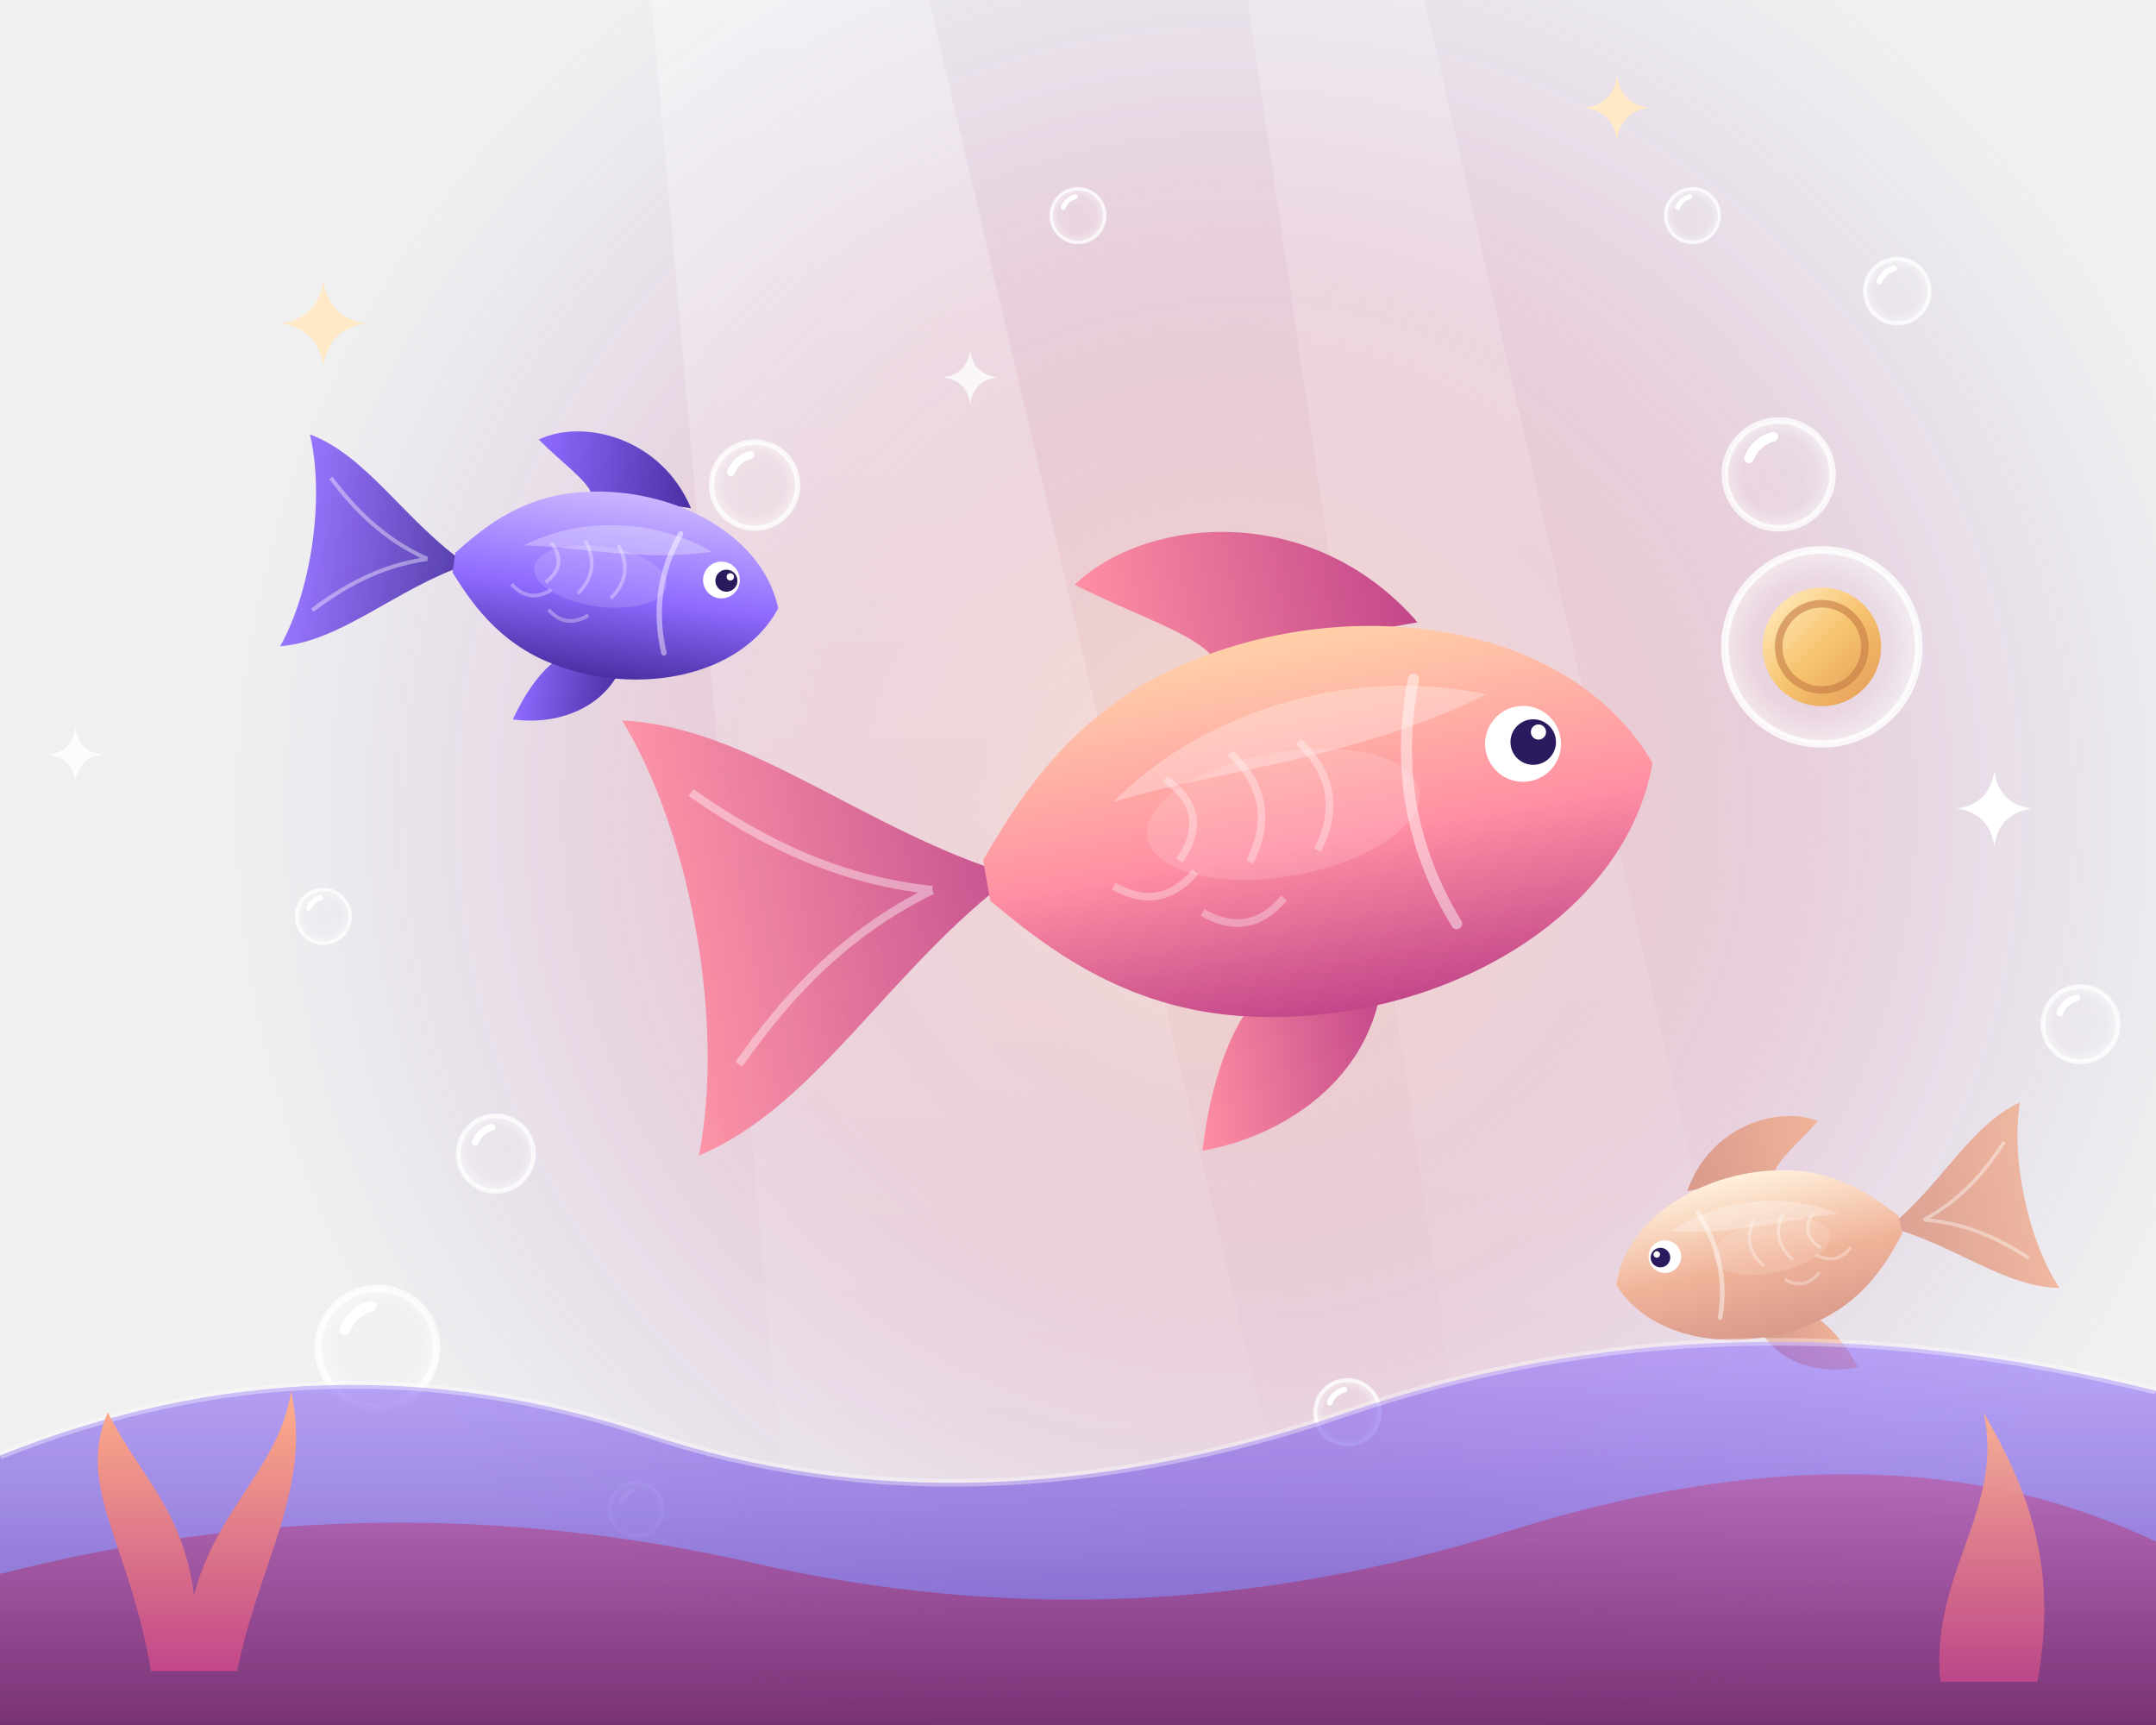
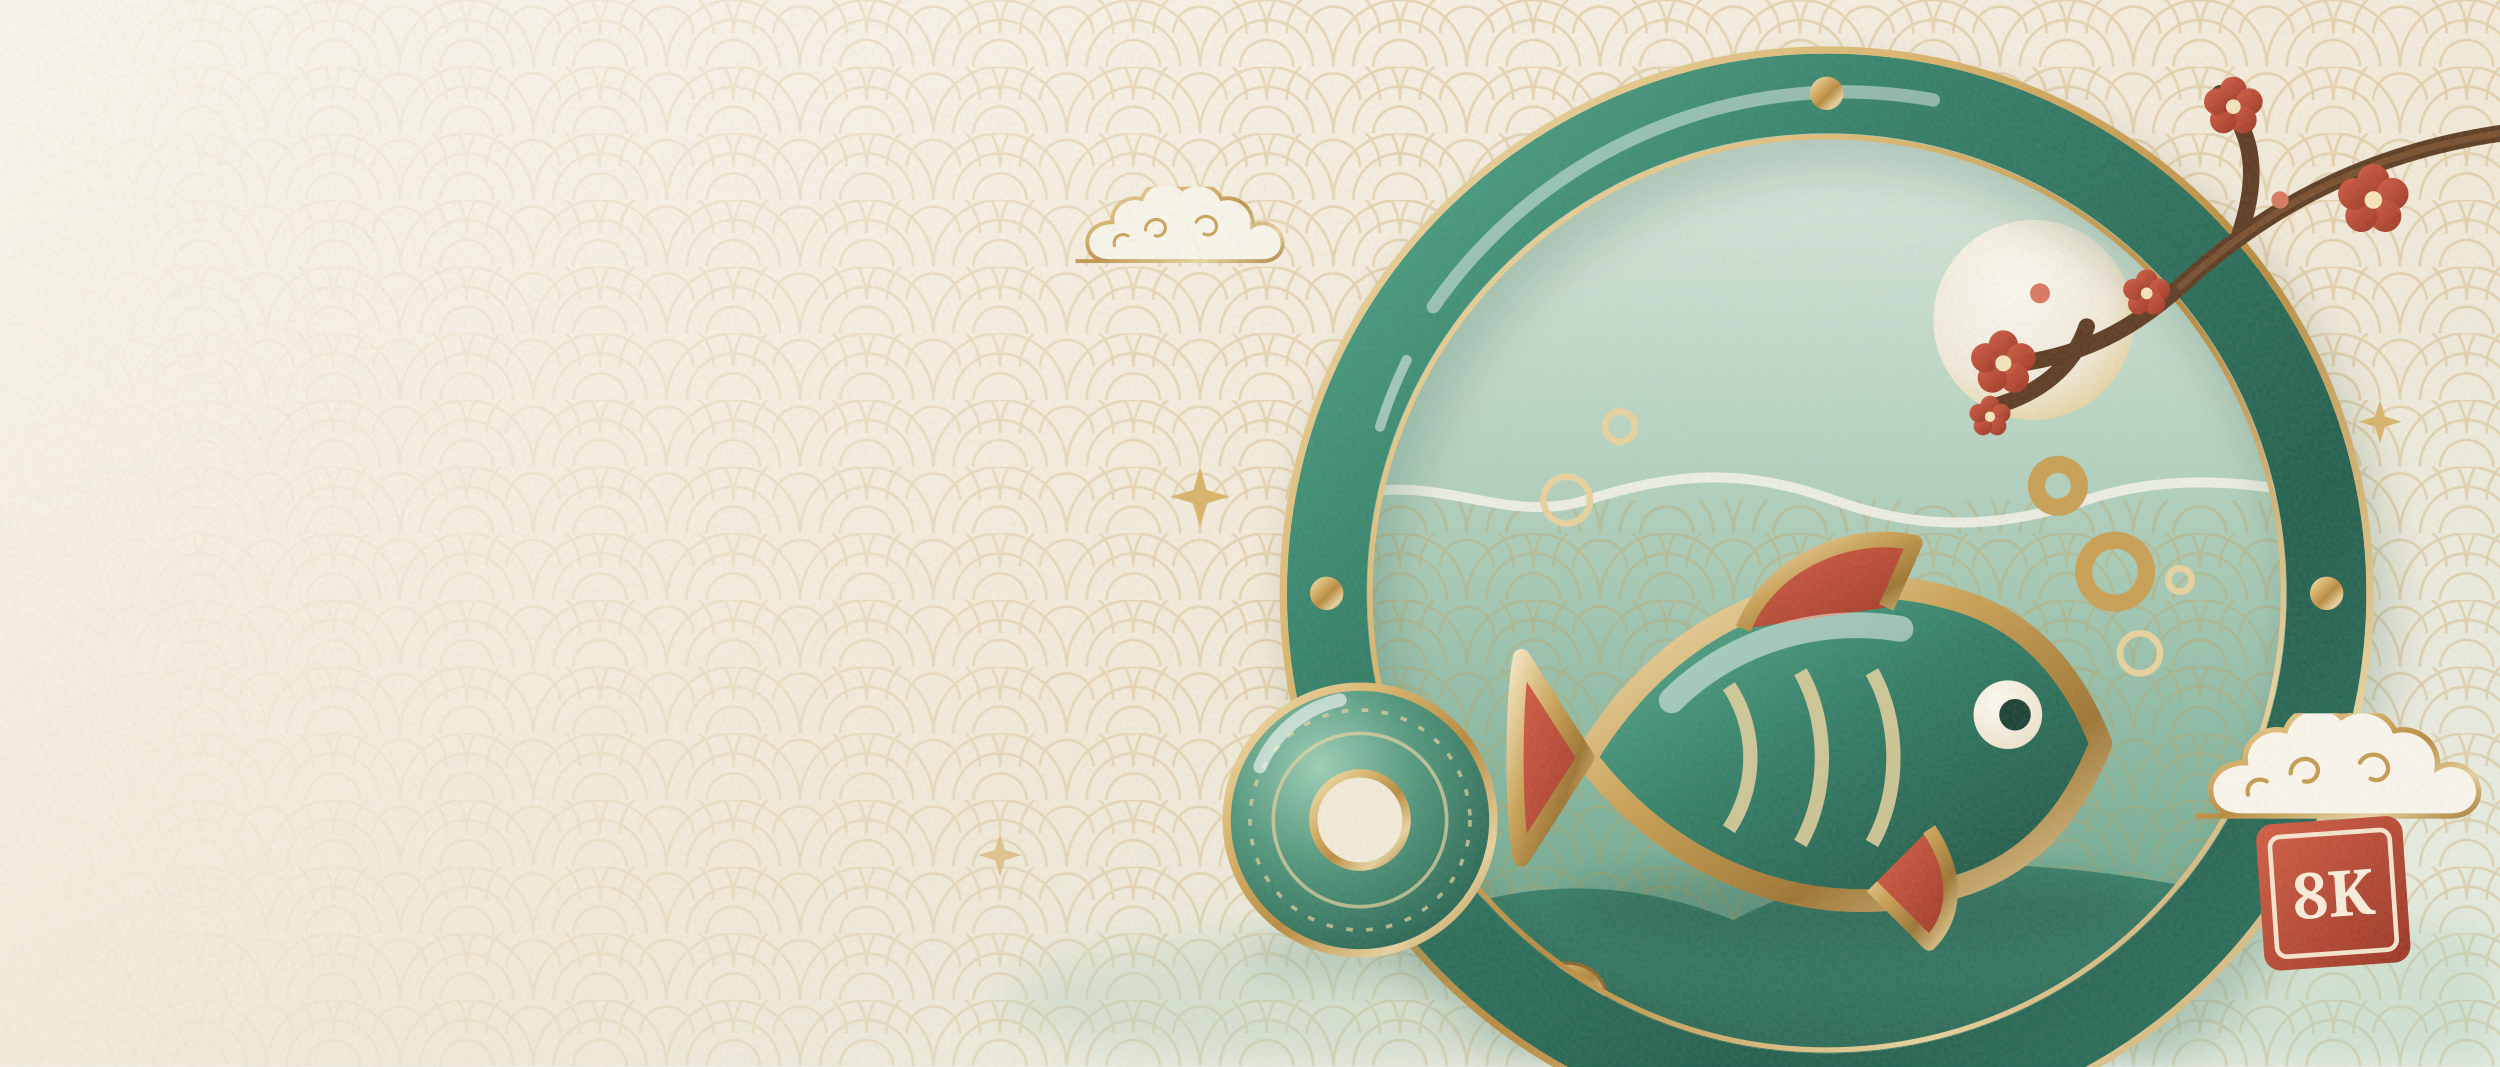
- <svg xmlns="http://www.w3.org/2000/svg" viewBox="0 0 400 320">
+ <svg xmlns="http://www.w3.org/2000/svg" viewBox="0 0 750 320" width="750" height="320">
  <defs>
-     <linearGradient id="f1b" x1="0" y1="0" x2="0" y2="1">
-       <stop offset="0" stop-color="#FFD0A8" />
-       <stop offset="0.55" stop-color="#FF8FA3" />
-       <stop offset="1" stop-color="#C2478A" />
-     </linearGradient>
-     <linearGradient id="f1t" x1="0" y1="0" x2="1" y2="0">
-       <stop offset="0" stop-color="#FF8FA3" />
-       <stop offset="1" stop-color="#C2478A" />
-     </linearGradient>
-     <linearGradient id="f2b" x1="0" y1="0" x2="0" y2="1">
-       <stop offset="0" stop-color="#C9B6FF" />
-       <stop offset="0.55" stop-color="#8F6BFF" />
-       <stop offset="1" stop-color="#4A2FA3" />
-     </linearGradient>
-     <linearGradient id="f2t" x1="0" y1="0" x2="1" y2="0">
-       <stop offset="0" stop-color="#8F6BFF" />
-       <stop offset="1" stop-color="#4A2FA3" />
-     </linearGradient>
-     <linearGradient id="f3b" x1="0" y1="0" x2="0" y2="1">
-       <stop offset="0" stop-color="#FFF0DC" />
-       <stop offset="0.55" stop-color="#F0B49A" />
-       <stop offset="1" stop-color="#D99A8B" />
-     </linearGradient>
-     <linearGradient id="f3t" x1="0" y1="0" x2="1" y2="0">
-       <stop offset="0" stop-color="#F0B49A" />
-       <stop offset="1" stop-color="#D99A8B" />
+     <linearGradient id="sky" x1="0" y1="0" x2="1" y2="1">
+       <stop offset="0" stop-color="#FBF8F1" />
+       <stop offset=".55" stop-color="#F3ECDD" />
+       <stop offset="1" stop-color="#E3EEE5" />
+     </linearGradient>
+     <linearGradient id="dusk" x1="0" y1="0" x2="0" y2="1">
+       <stop offset="0" stop-color="#FCEFD3" />
+       <stop offset=".55" stop-color="#F6E1BC" />
+       <stop offset="1" stop-color="#EAD6B0" />
+     </linearGradient>
+     <radialGradient id="sun" cx=".4" cy=".35" r=".7">
+       <stop offset="0" stop-color="#FFF8E6" />
+       <stop offset=".6" stop-color="#F2D79A" />
+       <stop offset="1" stop-color="#E4BE72" />
+     </radialGradient>
+     <linearGradient id="m1" x1="0" y1="0" x2="0" y2="1">
+       <stop offset="0" stop-color="#C9DFD1" />
+       <stop offset="1" stop-color="#A9CDBB" />
+     </linearGradient>
+     <linearGradient id="m2" x1="0" y1="0" x2="0" y2="1">
+       <stop offset="0" stop-color="#7FB49E" />
+       <stop offset="1" stop-color="#4F977F" />
+     </linearGradient>
+     <linearGradient id="m3" x1="0" y1="0" x2="0" y2="1">
+       <stop offset="0" stop-color="#2F7D68" />
+       <stop offset="1" stop-color="#1F5E4E" />
+     </linearGradient>
+     <linearGradient id="water" x1="0" y1="0" x2="0" y2="1">
+       <stop offset="0" stop-color="#DCEBE1" />
+       <stop offset="1" stop-color="#B9D6C6" />
+     </linearGradient>
+     <linearGradient id="ring" x1="0" y1="0" x2="1" y2="1">
+       <stop offset="0" stop-color="#4FA88D" />
+       <stop offset=".3" stop-color="#2F7D68" />
+       <stop offset=".7" stop-color="#1F5E4E" />
+       <stop offset="1" stop-color="#2A7360" />
+     </linearGradient>
+     <linearGradient id="gold" x1="0" y1="0" x2="1" y2="1">
+       <stop offset="0" stop-color="#F5E6BE" />
+       <stop offset=".3" stop-color="#D9B46C" />
+       <stop offset=".55" stop-color="#B88A3E" />
+       <stop offset=".8" stop-color="#E8D3A0" />
+       <stop offset="1" stop-color="#A97C36" />
+     </linearGradient>
+     <radialGradient id="bi" cx=".35" cy=".3" r=".8">
+       <stop offset="0" stop-color="#9BD0B8" />
+       <stop offset=".45" stop-color="#4F977F" />
+       <stop offset="1" stop-color="#1F5E4E" />
+     </radialGradient>
+     <linearGradient id="cin" x1="0" y1="0" x2="1" y2="1">
+       <stop offset="0" stop-color="#D35C45" />
+       <stop offset="1" stop-color="#9A3424" />
+     </linearGradient>
+     <clipPath id="gate">
+       <circle cx="548" cy="178" r="138" />
+     </clipPath>
+     <filter id="paper" x="0" y="0" width="100%" height="100%">
+       <feTurbulence type="fractalNoise" baseFrequency=".85" numOctaves="2" seed="3" result="n" />
+       <feColorMatrix in="n" values="0 0 0 0 .55  0 0 0 0 .45  0 0 0 0 .28  0 0 0 .16 0" />
+       <feComposite in2="SourceGraphic" operator="in" />
+     </filter>
+     <filter id="soft" x="-20%" y="-20%" width="140%" height="160%">
+       <feGaussianBlur stdDeviation="6" />
+     </filter>
+     <pattern id="wave" width="40" height="20" patternUnits="userSpaceOnUse">
+       <g fill="none" stroke="#C59B4F" stroke-width=".8" opacity=".35">
+         <path d="M0 20a20 20 0 0 1 40 0M6 20a14 14 0 0 1 28 0M12 20a8 8 0 0 1 16 0" />
+         <path d="M-20 10a20 20 0 0 1 40 0M20 10a20 20 0 0 1 40 0M-14 10a14 14 0 0 1 28 0M26 10a14 14 0 0 1 28 0M-8 10a8 8 0 0 1 16 0M32 10a8 8 0 0 1 16 0" />
+       </g>
+     </pattern>
+     <linearGradient id="fadeL" x1="0" y1="0" x2="1" y2="0">
+       <stop offset="0" stop-color="#fff" stop-opacity="0" />
+       <stop offset=".55" stop-color="#fff" stop-opacity=".9" />
+     </linearGradient>
+     <mask id="waveMask">
+       <rect width="750" height="320" fill="url(#fadeL)" />
+     </mask>
+     <symbol id="cloud" viewBox="0 0 120 44">
+       <path d="M8 38h96c8 0 12-6 10-12-2-7-10-9-15-6 1-9-7-16-16-14-3-7-13-10-20-5-6-6-18-4-21 5-8-2-16 4-15 12-8 0-13 5-13 10 0 6 4 10 12 10z" fill="#FBF8F1" stroke="url(#gold)" stroke-width="2" />
+       <path d="M44 22c0-5 6-7 9-4 3 3 0 8-4 7M70 18c2-4 8-4 10 0 2 4-2 8-6 6M28 30c-1-4 3-7 7-5" fill="none" stroke="#C59B4F" stroke-width="1.6" stroke-linecap="round" />
+     </symbol>
+     <symbol id="blossom" viewBox="-10 -10 20 20">
+       <g fill="url(#cin)">
+         <circle cx="0" cy="-5" r="4" />
+         <circle cx="4.8" cy="-1.5" r="4" />
+         <circle cx="3" cy="4" r="4" />
+         <circle cx="-3" cy="4" r="4" />
+         <circle cx="-4.8" cy="-1.5" r="4" />
+       </g>
+       <circle r="2.2" fill="#F5E6BE" />
+     </symbol>
+     <linearGradient id="felt" x1="0" y1="0" x2="0" y2="1">
+       <stop offset="0" stop-color="#3E9A80" />
+       <stop offset=".6" stop-color="#1F5E4E" />
+       <stop offset="1" stop-color="#173F35" />
    </linearGradient>
    <linearGradient id="sea" x1="0" y1="0" x2="0" y2="1">
-       <stop offset="0" stop-color="#7A5BE0" stop-opacity="0" />
-       <stop offset="1" stop-color="#2B1B5E" stop-opacity="0.55" />
-     </linearGradient>
-     <radialGradient id="gl" cx="0.5" cy="0.5" r="0.5">
-       <stop offset="0" stop-color="#FFC9A8" stop-opacity="0.5" />
-       <stop offset="0.6" stop-color="#C2478A" stop-opacity="0.18" />
-       <stop offset="1" stop-color="#7A5BE0" stop-opacity="0" />
+       <stop offset="0" stop-color="#DDEBE2" />
+       <stop offset=".45" stop-color="#A9CDBB" />
+       <stop offset="1" stop-color="#4F977F" />
+     </linearGradient>
+     <radialGradient id="moon" cx=".4" cy=".35" r=".7">
+       <stop offset="0" stop-color="#FFFDF7" />
+       <stop offset=".7" stop-color="#F3ECDD" />
+       <stop offset="1" stop-color="#E8D3A0" />
    </radialGradient>
-     <linearGradient id="shaft" x1="0" y1="0" x2="0" y2="1">
-       <stop offset="0" stop-color="#fff" stop-opacity="0.3" />
-       <stop offset="1" stop-color="#fff" stop-opacity="0" />
-     </linearGradient>
-     <radialGradient id="bub" cx="0.5" cy="0.5" r="0.5">
-       <stop offset="0" stop-color="#fff" stop-opacity="0.05" />
-       <stop offset="0.7" stop-color="#fff" stop-opacity="0.1" />
-       <stop offset="1" stop-color="#fff" stop-opacity="0.5" />
-     </radialGradient>
-     <linearGradient id="wv1" x1="0" y1="0" x2="0" y2="1">
-       <stop offset="0" stop-color="#8F6BFF" stop-opacity="0.55" />
-       <stop offset="1" stop-color="#4A2FA3" stop-opacity="0.85" />
-     </linearGradient>
-     <linearGradient id="wv2" x1="0" y1="0" x2="0" y2="1">
-       <stop offset="0" stop-color="#C2478A" stop-opacity="0.5" />
-       <stop offset="1" stop-color="#6A2158" stop-opacity="0.85" />
-     </linearGradient>
-     <linearGradient id="cor" x1="0" y1="0" x2="0" y2="1">
-       <stop offset="0" stop-color="#FFB08A" />
-       <stop offset="1" stop-color="#C2478A" />
-     </linearGradient>
-     <linearGradient id="gd" x1="0" y1="0" x2="1" y2="1">
-       <stop offset="0" stop-color="#FFF3EC" />
-       <stop offset="0.5" stop-color="#E8B4A0" />
-       <stop offset="1" stop-color="#D99A8B" />
-     </linearGradient>
-     <linearGradient id="cf" x1="0" y1="0" x2="1" y2="1">
-       <stop offset="0" stop-color="#FFF0C9" />
-       <stop offset="0.5" stop-color="#F7C46F" />
-       <stop offset="1" stop-color="#E39A55" />
-     </linearGradient>
-     <path id="sp" d="M0-1Q.12-.12 1 0Q.12 .12 0 1Q-.12 .12-1 0Q-.12-.12 0-1Z" />
-     <g id="f1">
-       <path d="M-38 0C-58-10-72-28-90-32C-83-14-83 14-90 32C-72 28-58 10-38 0Z" fill="url(#f1t)" opacity=".92" />
-       <path d="M-50 0C-64-4-74-12-82-20M-50 0C-64 4-74 12-82 20" stroke="#fff" stroke-opacity=".4" fill="none" stroke-width="1.2" />
-       <path d="M26-26C14-46-10-48-22-40C-14-34-6-30-4-26Z" fill="url(#f1t)" />
-       <path d="M12 24C8 38-6 44-18 44C-15 34-11 28-8 25Z" fill="url(#f1t)" />
-       <path d="M56 0C48-22 18-32-8-26C-26-22-36-10-42-3L-42 3C-36 10-26 22-8 26C18 32 48 22 56 0Z" fill="url(#f1b)" />
-       <path d="M34-14C14-22-8-18-22-8C-6-10 14-8 34-14Z" fill="#fff" opacity=".28" />
-       <ellipse cx="2" cy="-2" rx="20" ry="9" fill="#fff" opacity=".14" />
-       <g fill="none" stroke="#fff" stroke-opacity=".32" stroke-width="1.1">
-         <path d="M-14-10q6 6 0 12M-4-12q6 8 0 16M6-12q6 8 0 16" />
-         <path d="M-24 4q6 5 12 0M-12 10q6 5 12 0" />
-       </g>
-       <path d="M24-18Q17 0 24 18" fill="none" stroke="#fff" stroke-opacity=".45" stroke-width="1.6" stroke-linecap="round" />
-       <circle cx="38" cy="-6" r="5.500" fill="#fff" />
-       <circle cx="39.500" cy="-6" r="3.300" fill="#2B1B5E" />
-       <circle cx="40.500" cy="-7.300" r="1.100" fill="#fff" />
-     </g>
-     <g id="f2">
-       <path d="M-38 0C-58-10-72-28-90-32C-83-14-83 14-90 32C-72 28-58 10-38 0Z" fill="url(#f2t)" opacity=".92" />
-       <path d="M-50 0C-64-4-74-12-82-20M-50 0C-64 4-74 12-82 20" stroke="#fff" stroke-opacity=".4" fill="none" stroke-width="1.2" />
-       <path d="M26-26C14-46-10-48-22-40C-14-34-6-30-4-26Z" fill="url(#f2t)" />
-       <path d="M12 24C8 38-6 44-18 44C-15 34-11 28-8 25Z" fill="url(#f2t)" />
-       <path d="M56 0C48-22 18-32-8-26C-26-22-36-10-42-3L-42 3C-36 10-26 22-8 26C18 32 48 22 56 0Z" fill="url(#f2b)" />
-       <path d="M34-14C14-22-8-18-22-8C-6-10 14-8 34-14Z" fill="#fff" opacity=".28" />
-       <ellipse cx="2" cy="-2" rx="20" ry="9" fill="#fff" opacity=".14" />
-       <g fill="none" stroke="#fff" stroke-opacity=".32" stroke-width="1.1">
-         <path d="M-14-10q6 6 0 12M-4-12q6 8 0 16M6-12q6 8 0 16" />
-         <path d="M-24 4q6 5 12 0M-12 10q6 5 12 0" />
-       </g>
-       <path d="M24-18Q17 0 24 18" fill="none" stroke="#fff" stroke-opacity=".45" stroke-width="1.6" stroke-linecap="round" />
-       <circle cx="38" cy="-6" r="5.500" fill="#fff" />
-       <circle cx="39.500" cy="-6" r="3.300" fill="#2B1B5E" />
-       <circle cx="40.500" cy="-7.300" r="1.100" fill="#fff" />
-     </g>
-     <g id="f3">
-       <path d="M-38 0C-58-10-72-28-90-32C-83-14-83 14-90 32C-72 28-58 10-38 0Z" fill="url(#f3t)" opacity=".92" />
-       <path d="M-50 0C-64-4-74-12-82-20M-50 0C-64 4-74 12-82 20" stroke="#fff" stroke-opacity=".4" fill="none" stroke-width="1.2" />
-       <path d="M26-26C14-46-10-48-22-40C-14-34-6-30-4-26Z" fill="url(#f3t)" />
-       <path d="M12 24C8 38-6 44-18 44C-15 34-11 28-8 25Z" fill="url(#f3t)" />
-       <path d="M56 0C48-22 18-32-8-26C-26-22-36-10-42-3L-42 3C-36 10-26 22-8 26C18 32 48 22 56 0Z" fill="url(#f3b)" />
-       <path d="M34-14C14-22-8-18-22-8C-6-10 14-8 34-14Z" fill="#fff" opacity=".28" />
-       <ellipse cx="2" cy="-2" rx="20" ry="9" fill="#fff" opacity=".14" />
-       <g fill="none" stroke="#fff" stroke-opacity=".32" stroke-width="1.1">
-         <path d="M-14-10q6 6 0 12M-4-12q6 8 0 16M6-12q6 8 0 16" />
-         <path d="M-24 4q6 5 12 0M-12 10q6 5 12 0" />
-       </g>
-       <path d="M24-18Q17 0 24 18" fill="none" stroke="#fff" stroke-opacity=".45" stroke-width="1.6" stroke-linecap="round" />
-       <circle cx="38" cy="-6" r="5.500" fill="#fff" />
-       <circle cx="39.500" cy="-6" r="3.300" fill="#2B1B5E" />
-       <circle cx="40.500" cy="-7.300" r="1.100" fill="#fff" />
-     </g>
-     <g id="bb">
-       <circle r="10" fill="url(#bub)" stroke="#fff" stroke-opacity=".75" stroke-width="1.2" />
-       <path d="M-5.500-3A6.500 6.500 0 0 1 -1-7" fill="none" stroke="#fff" stroke-width="1.8" stroke-linecap="round" />
-     </g>
  </defs>
-   <circle cx="230" cy="150" r="190" fill="url(#gl)" />
-   <g fill="url(#shaft)">
-     <path d="M120-10L170-10L250 330H150Z" />
-     <path d="M230-10L262-10L340 330H280Z" opacity=".7" />
-   </g>
-   <use href="#f2" transform="translate(110 108) rotate(8) scale(.62)" />
-   <use href="#f3" transform="translate(330 232) rotate(-12) scale(.55) scale(-1 1)" />
-   <use href="#f1" transform="translate(236 154) rotate(-10) scale(1.28)" />
-   <g transform="translate(338 120)">
-     <circle r="18" fill="url(#bub)" stroke="#fff" stroke-opacity=".8" stroke-width="1.4" />
-     <circle r="11" fill="url(#cf)" />
-     <circle r="8" fill="none" stroke="#C57A45" stroke-opacity=".6" stroke-width="1.4" />
-   </g>
-   <use href="#bb" transform="translate(70 250) scale(1.1)" />
-   <use href="#bb" transform="translate(92 214) scale(0.7)" />
-   <use href="#bb" transform="translate(60 170) scale(0.5)" />
-   <use href="#bb" transform="translate(330 88) scale(1)" />
-   <use href="#bb" transform="translate(352 54) scale(0.6)" />
-   <use href="#bb" transform="translate(314 40) scale(0.5)" />
-   <use href="#bb" transform="translate(140 90) scale(0.8)" />
-   <use href="#bb" transform="translate(250 262) scale(0.6)" />
-   <use href="#bb" transform="translate(386 190) scale(0.7)" />
-   <use href="#bb" transform="translate(200 40) scale(0.5)" />
-   <use href="#bb" transform="translate(118 280) scale(0.5)" />
-   <path d="M0 270Q60 246 120 266T250 262T400 258V330H0Z" fill="url(#wv1)" />
-   <path d="M0 292Q70 274 140 290T280 284T400 286V330H0Z" fill="url(#wv2)" />
-   <path d="M0 270Q60 246 120 266T250 262T400 258" fill="none" stroke="#fff" stroke-opacity=".35" stroke-width="1.4" />
-   <g fill="url(#cor)">
-     <path d="M28 310C24 286 14 276 20 262C26 274 34 280 36 296C40 280 52 272 54 258C58 276 48 290 44 310Z" />
-     <path d="M360 312C358 292 372 280 368 262C376 276 382 290 378 312Z" opacity=".9" />
-   </g>
-   <use href="#sp" transform="translate(60 60) scale(8)" fill="#FFE9C7" />
-   <use href="#sp" transform="translate(370 150) scale(7)" fill="#fff" />
-   <use href="#sp" transform="translate(180 70) scale(5)" fill="#fff" opacity="0.8" />
-   <use href="#sp" transform="translate(300 20) scale(6)" fill="#FFE9C7" />
-   <use href="#sp" transform="translate(14 140) scale(5)" fill="#fff" opacity="0.8" />
+   <rect width="750" height="320" fill="url(#sky)" />
+   <rect width="750" height="320" fill="url(#wave)" mask="url(#waveMask)" />
+   <ellipse cx="560" cy="300" rx="260" ry="30" fill="#A9CDBB" opacity=".35" filter="url(#soft)" />
+   <g clip-path="url(#gate)">
+     <rect x="400" y="30" width="300" height="300" fill="url(#sea)" />
+     <circle cx="610" cy="96" r="30" fill="url(#moon)" opacity=".95" />
+     <rect x="400" y="150" width="300" height="190" fill="url(#wave)" opacity=".9" />
+     <path d="M400 150c30-10 50 8 76 0s46-10 74 0 52 8 76 0 50-6 74 0" fill="none" stroke="#FBF8F1" stroke-width="3" opacity=".8" />
+     <path d="M400 290c40-26 80-30 120-14 38-20 90-24 180 0V330H400z" fill="url(#m3)" opacity=".9" />
+     <g fill="none" stroke="#E8D3A0" stroke-width="2">
+       <circle cx="470" cy="150" r="7" />
+       <circle cx="486" cy="128" r="4.5" />
+       <circle cx="642" cy="196" r="6" />
+       <circle cx="654" cy="174" r="3.5" />
+     </g>
+     <g fill="none" stroke="#2F7D68" stroke-width="5" stroke-linecap="round" opacity=".55">
+       <path d="M430 330c0-30 10-50 4-74M446 330c4-24 14-34 10-56M664 330c-2-26-12-40-6-62" />
+     </g>
+     <ellipse cx="556" cy="272" rx="90" ry="12" fill="#173F35" opacity="0.25" filter="url(#soft)" />
+     <svg x="450" y="120" width="206" height="206" viewBox="0 0 48 48" overflow="visible">
+       <defs>
+         <linearGradient id="fsj" x1="0" y1="0" x2="1" y2="1">
+           <stop offset="0" stop-color="#5DB397" />
+           <stop offset=".45" stop-color="#2F7D68" />
+           <stop offset="1" stop-color="#1A4E41" />
+         </linearGradient>
+         <linearGradient id="fsau" x1="0" y1="0" x2="1" y2="1">
+           <stop offset="0" stop-color="#F5E6BE" />
+           <stop offset=".4" stop-color="#C9A055" />
+           <stop offset=".7" stop-color="#9C7432" />
+           <stop offset="1" stop-color="#E8D3A0" />
+         </linearGradient>
+         <linearGradient id="fsc" x1="0" y1="0" x2="1" y2="1">
+           <stop offset="0" stop-color="#D9604A" />
+           <stop offset="1" stop-color="#9A3424" />
+         </linearGradient>
+         <radialGradient id="fsiv" cx=".35" cy=".3" r=".9">
+           <stop offset="0" stop-color="#FFFDF7" />
+           <stop offset="1" stop-color="#EADFC8" />
+         </radialGradient>
+       </defs>
+       <path d="M6 25c6-10 16-14 26-11 5 1.5 8 5 10 10-2 5-5 8.5-10 10-10 3-20-1-26-9z" fill="url(#fsj)" stroke="url(#fsau)" stroke-width="1.6" stroke-linejoin="round" />
+       <path d="M6 25 1.5 18c-.6 3-.6 11 0 14z" fill="url(#fsc)" stroke="url(#fsau)" stroke-width="1.2" stroke-linejoin="round" />
+       <path d="M17 16c2-5 8-7 12-6l-2 4.5" fill="url(#fsc)" stroke="url(#fsau)" stroke-width="1.1" stroke-linejoin="round" />
+       <g fill="none" stroke="#E8D3A0" stroke-width="1" opacity=".85">
+         <path d="M16 20c2 3 2 7 0 10M21 19c2 3.5 2 8.5 0 12M26 19c2 3.5 2 8.5 0 12" />
+       </g>
+       <path d="M30 30c2 3 2 6 0 8l-4-4" fill="url(#fsc)" stroke="url(#fsau)" stroke-width="1" stroke-linejoin="round" />
+       <circle cx="35.5" cy="22" r="2.4" fill="url(#fsiv)" />
+       <circle cx="36" cy="22" r="1.1" fill="#173F35" />
+       <path d="M12 21c4-4 10-6 16-5" stroke="#fff" stroke-opacity=".5" stroke-width="1.8" stroke-linecap="round" fill="none" />
+       <g fill="none" stroke="#C9A055" stroke-width="1.2">
+         <circle cx="43" cy="12" r="2.2" />
+         <circle cx="39" cy="6" r="1.5" />
+       </g>
+     </svg>
+     <g transform="translate(470 300) rotate(-10)">
+       <ellipse rx="12" ry="11.04" fill="url(#gold)" stroke="#8F6A2E" stroke-width="1" />
+       <rect x="-3.6" y="-3.6" width="7.2" height="7.2" fill="none" stroke="#8F6A2E" stroke-width="1.2" opacity=".8" />
+     </g>
+     <g transform="translate(640 296) rotate(14)">
+       <ellipse rx="10" ry="9.2" fill="url(#gold)" stroke="#8F6A2E" stroke-width="1" />
+       <rect x="-3" y="-3" width="6" height="6" fill="none" stroke="#8F6A2E" stroke-width="1.2" opacity=".8" />
+     </g>
+   </g>
+   <circle cx="548" cy="178" r="150" fill="none" stroke="#173F35" stroke-opacity=".18" stroke-width="30" transform="translate(4 8)" filter="url(#soft)" />
+   <circle cx="548" cy="178" r="150" fill="none" stroke="url(#ring)" stroke-width="24" />
+   <circle cx="548" cy="178" r="163" fill="none" stroke="url(#gold)" stroke-width="2.2" />
+   <circle cx="548" cy="178" r="137" fill="none" stroke="url(#gold)" stroke-width="1.6" />
+   <path d="M430 92a150 150 0 0 1 150-62" fill="none" stroke="#fff" stroke-opacity=".45" stroke-width="4" stroke-linecap="round" />
+   <path d="M414 128a150 150 0 0 1 8-20" fill="none" stroke="#fff" stroke-opacity=".5" stroke-width="3" stroke-linecap="round" />
+   <g fill="url(#gold)">
+     <circle cx="548" cy="28" r="5" />
+     <circle cx="398" cy="178" r="5" />
+     <circle cx="698" cy="178" r="5" />
+   </g>
+   <g>
+     <path d="M750 40c-40 6-70 22-96 46-18 16-34 22-56 24M672 70c6-18 4-30-6-42M626 98c-4 12-14 20-28 24" fill="none" stroke="#5B3A22" stroke-width="5" stroke-linecap="round" />
+     <path d="M750 40c-40 6-70 22-96 46" fill="none" stroke="#8A5B37" stroke-width="2" stroke-linecap="round" opacity=".6" />
+     <use href="#blossom" x="590" y="98" width="22" height="22" />
+     <use href="#blossom" x="660" y="22" width="20" height="20" />
+     <use href="#blossom" x="636" y="80" width="16" height="16" />
+     <use href="#blossom" x="700" y="48" width="24" height="24" />
+     <use href="#blossom" x="590" y="118" width="14" height="14" />
+     <circle cx="612" cy="88" r="3" fill="#D9775F" />
+     <circle cx="684" cy="60" r="2.6" fill="#D9775F" />
+   </g>
+   <g transform="translate(408 246)">
+     <ellipse cx="6" cy="40" rx="40" ry="8" fill="#1F5E4E" opacity=".18" filter="url(#soft)" />
+     <circle r="40" fill="url(#bi)" />
+     <circle r="40" fill="none" stroke="url(#gold)" stroke-width="2.5" />
+     <circle r="14" fill="#F3ECDD" stroke="url(#gold)" stroke-width="2.5" />
+     <g fill="none" stroke="#E8D3A0" stroke-width="1.1" opacity=".7">
+       <circle r="26" />
+       <circle r="33" stroke-dasharray="2 4" />
+     </g>
+     <path d="M-30-16a34 34 0 0 1 24-20" stroke="#fff" stroke-opacity=".6" stroke-width="4" stroke-linecap="round" fill="none" />
+   </g>
+   <use href="#cloud" x="652" y="214" width="96" height="36" />
+   <use href="#cloud" x="318" y="56" width="70" height="26" opacity=".9" />
+   <g transform="translate(700 268) rotate(-4)">
+     <rect x="-22" y="-22" width="44" height="44" rx="5" fill="url(#cin)" />
+     <rect x="-18" y="-18" width="36" height="36" rx="3" fill="none" stroke="#F6E6D0" stroke-width="1.4" />
+     <text x="0" y="7" text-anchor="middle" font-family="Cinzel,Marcellus,Georgia,serif" font-weight="700" font-size="19" fill="#FBEFDF">8K</text>
+   </g>
+   <g fill="#D9B46C">
+     <path d="M360 140l2 7 7 2-7 2-2 7-2-7-7-2 7-2z" />
+     <path d="M714 120l1.5 5 5 1.5-5 1.5-1.5 5-1.5-5-5-1.5 5-1.5z" />
+     <path d="M300 250l1.5 5 5 1.5-5 1.5-1.5 5-1.5-5-5-1.5 5-1.5z" opacity=".7" />
+   </g>
+   <rect width="750" height="320" fill="#fff" filter="url(#paper)" />
</svg>
